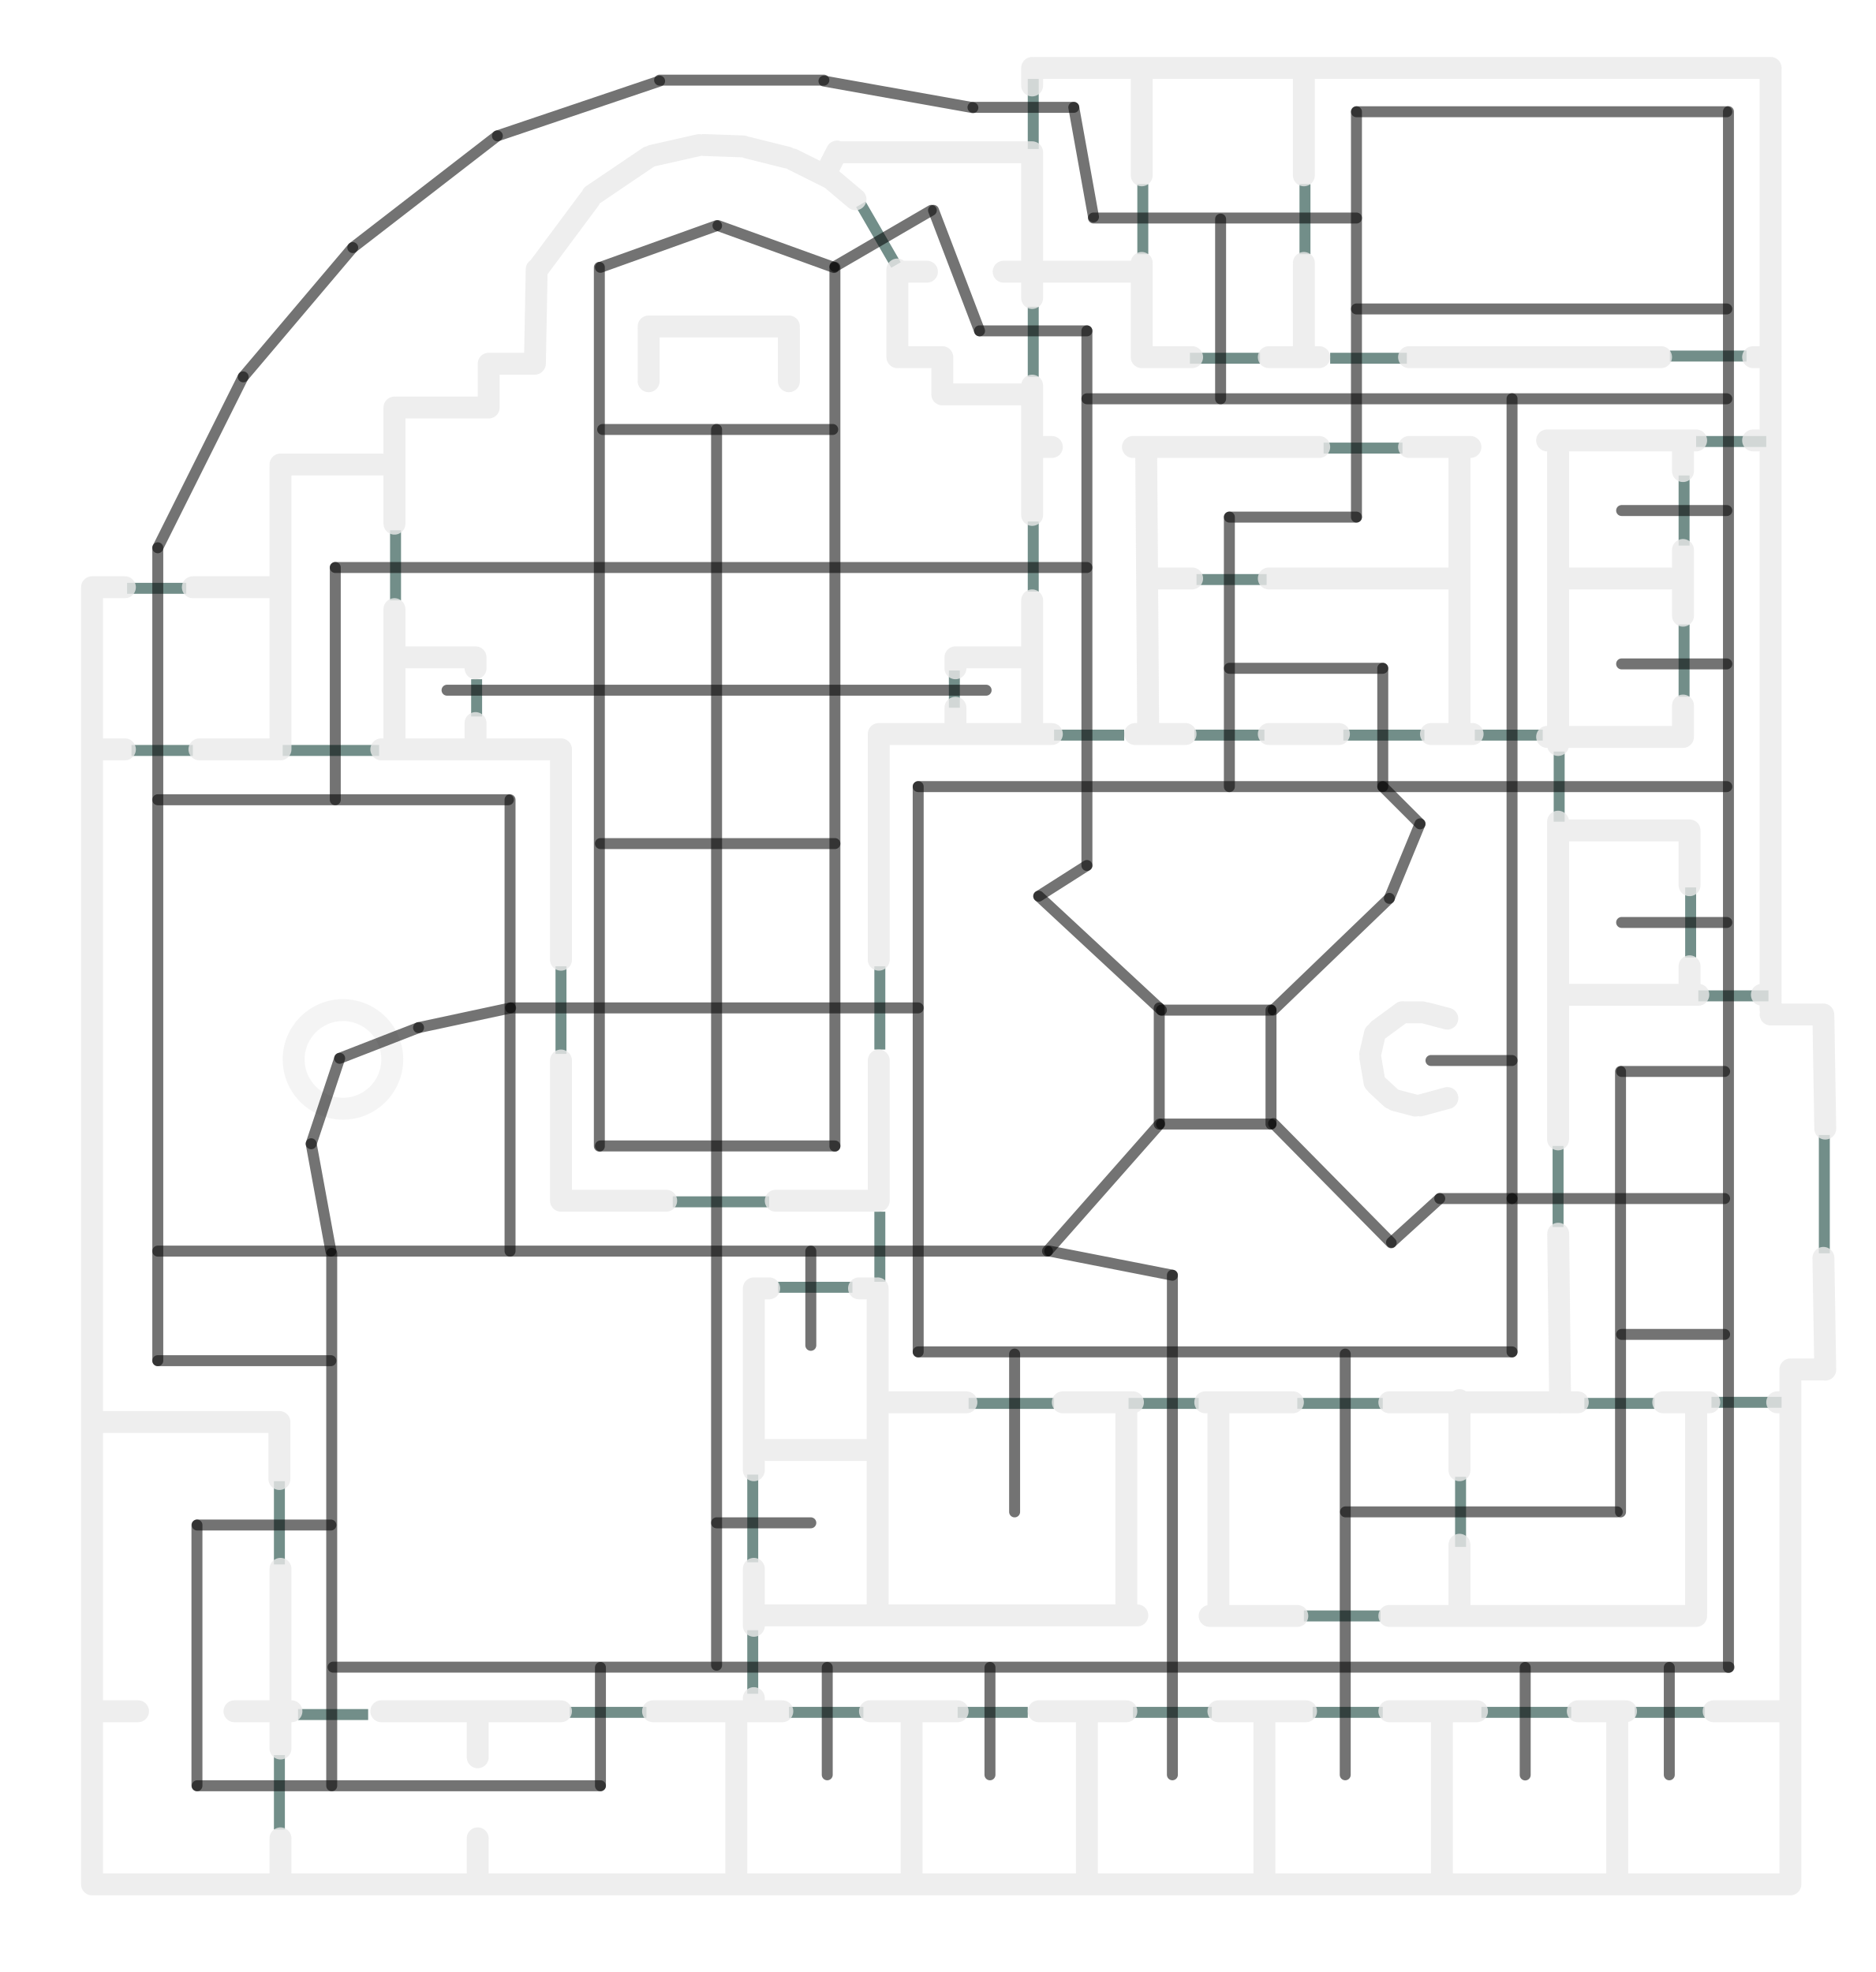
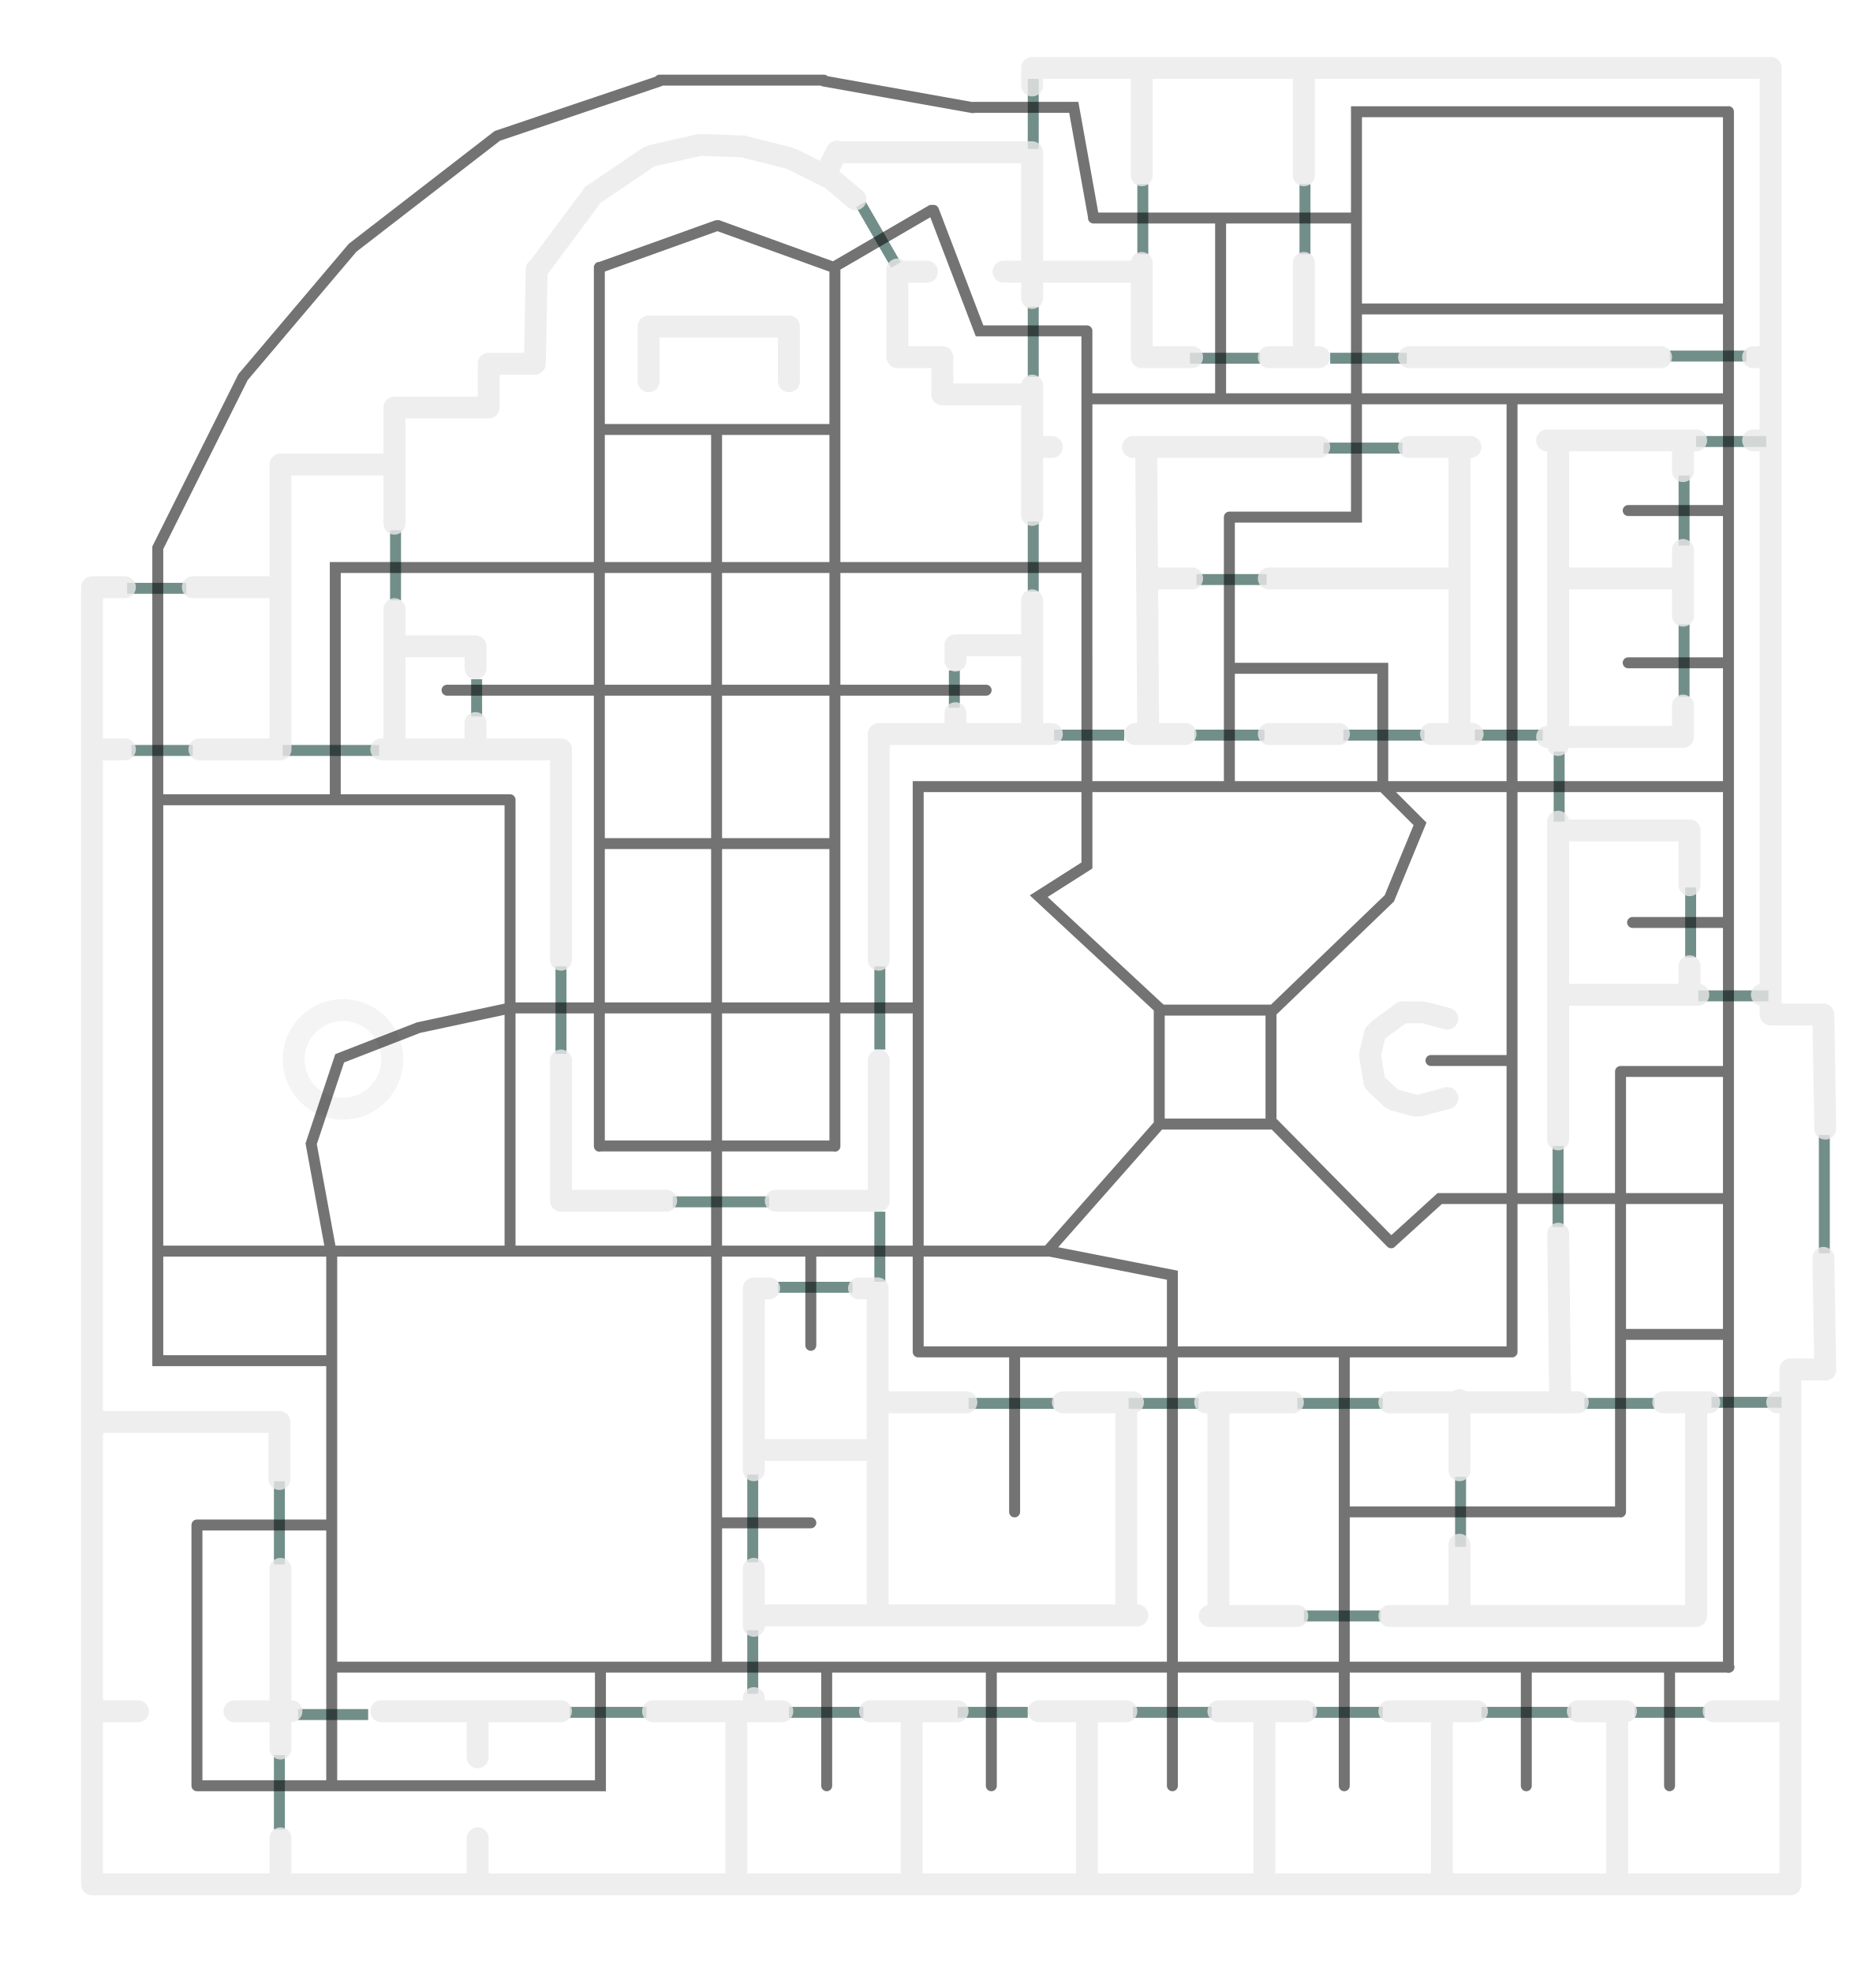
<svg xmlns="http://www.w3.org/2000/svg" width="856" height="900" viewBox="0 0 856 900" fill="none">
  <line x1="58" y1="268.5" x2="85" y2="268.5" stroke="#728E89" stroke-width="5" />
  <line x1="60" y1="342.5" x2="88" y2="342.5" stroke="#728E89" stroke-width="5" />
  <line x1="481" y1="335.5" x2="513" y2="335.5" stroke="#728E89" stroke-width="5" />
  <line x1="604" y1="204.5" x2="640" y2="204.5" stroke="#728E89" stroke-width="5" />
  <line x1="546" y1="264.5" x2="578" y2="264.5" stroke="#728E89" stroke-width="5" />
  <line x1="545" y1="335.5" x2="577" y2="335.5" stroke="#728E89" stroke-width="5" />
  <line x1="613" y1="335.5" x2="650" y2="335.5" stroke="#728E89" stroke-width="5" />
  <line x1="673" y1="335.5" x2="704" y2="335.5" stroke="#728E89" stroke-width="5" />
  <line x1="762" y1="162.5" x2="797" y2="162.5" stroke="#728E89" stroke-width="5" />
  <line x1="543" y1="163.5" x2="575" y2="163.5" stroke="#728E89" stroke-width="5" />
  <line x1="607" y1="163.5" x2="642" y2="163.5" stroke="#728E89" stroke-width="5" />
  <line x1="774" y1="201.5" x2="806" y2="201.5" stroke="#728E89" stroke-width="5" />
  <line x1="129" y1="342.5" x2="173" y2="342.5" stroke="#728E89" stroke-width="5" />
  <line x1="136" y1="782.5" x2="168" y2="782.5" stroke="#728E89" stroke-width="5" />
  <line x1="260" y1="781.5" x2="295" y2="781.5" stroke="#728E89" stroke-width="5" />
  <line x1="360" y1="781.5" x2="394" y2="781.5" stroke="#728E89" stroke-width="5" />
  <line x1="437" y1="781.5" x2="469" y2="781.5" stroke="#728E89" stroke-width="5" />
  <line x1="442" y1="640.5" x2="481" y2="640.5" stroke="#728E89" stroke-width="5" />
  <line x1="515" y1="640.5" x2="547" y2="640.5" stroke="#728E89" stroke-width="5" />
  <line x1="592" y1="640.5" x2="631" y2="640.5" stroke="#728E89" stroke-width="5" />
  <line x1="595" y1="737.5" x2="630" y2="737.5" stroke="#728E89" stroke-width="5" />
  <line x1="355" y1="587.5" x2="389" y2="587.5" stroke="#728E89" stroke-width="5" />
  <line x1="307" y1="548.5" x2="351" y2="548.5" stroke="#728E89" stroke-width="5" />
  <line x1="517" y1="781.5" x2="553" y2="781.5" stroke="#728E89" stroke-width="5" />
  <line x1="599" y1="781.5" x2="631" y2="781.5" stroke="#728E89" stroke-width="5" />
  <line x1="676" y1="781.5" x2="717" y2="781.5" stroke="#728E89" stroke-width="5" />
  <line x1="746" y1="781.5" x2="778" y2="781.5" stroke="#728E89" stroke-width="5" />
  <line x1="723" y1="640.5" x2="755" y2="640.5" stroke="#728E89" stroke-width="5" />
  <path d="M781 640H813" stroke="#728E89" stroke-width="5" />
  <line x1="775" y1="454.5" x2="807" y2="454.5" stroke="#728E89" stroke-width="5" />
  <line x1="180.5" y1="274" x2="180.5" y2="242" stroke="#728E89" stroke-width="5" />
  <line x1="401.5" y1="479" x2="401.5" y2="441" stroke="#728E89" stroke-width="5" />
  <line x1="401.5" y1="585" x2="401.5" y2="553" stroke="#728E89" stroke-width="5" />
  <path d="M711 560V523" stroke="#728E89" stroke-width="5" />
  <line x1="711.5" y1="375" x2="711.5" y2="343" stroke="#728E89" stroke-width="5" />
  <line x1="771.5" y1="437" x2="771.5" y2="405" stroke="#728E89" stroke-width="5" />
  <line x1="768.5" y1="318" x2="768.5" y2="285" stroke="#728E89" stroke-width="5" />
  <line x1="768.5" y1="249" x2="768.5" y2="217" stroke="#728E89" stroke-width="5" />
  <line x1="832.5" y1="572" x2="832.5" y2="518" stroke="#728E89" stroke-width="5" />
  <path d="M256 481V441" stroke="#728E89" stroke-width="5" />
  <line x1="127.5" y1="714" x2="127.5" y2="676" stroke="#728E89" stroke-width="5" />
  <line x1="343.5" y1="713" x2="343.5" y2="673" stroke="#728E89" stroke-width="5" />
  <line x1="343.5" y1="773.017" x2="343.5" y2="744" stroke="#728E89" stroke-width="5" />
  <line x1="666.5" y1="706" x2="666.5" y2="674" stroke="#728E89" stroke-width="5" />
  <line x1="127.5" y1="835" x2="127.5" y2="801" stroke="#728E89" stroke-width="5" />
  <line x1="217.5" y1="327" x2="217.5" y2="310" stroke="#728E89" stroke-width="5" />
  <line x1="435.5" y1="323" x2="435.5" y2="306" stroke="#728E89" stroke-width="5" />
  <line x1="471.5" y1="270" x2="471.5" y2="238" stroke="#728E89" stroke-width="5" />
  <line x1="521.5" y1="116" x2="521.5" y2="84" stroke="#728E89" stroke-width="5" />
  <line x1="471.5" y1="172" x2="471.5" y2="140" stroke="#728E89" stroke-width="5" />
  <line x1="471.5" y1="68" x2="471.5" y2="36" stroke="#728E89" stroke-width="5" />
  <line x1="595.5" y1="116" x2="595.5" y2="84" stroke="#728E89" stroke-width="5" />
  <line x1="408.857" y1="120.952" x2="392.836" y2="93.252" stroke="#728E89" stroke-width="5" />
-   <path d="M42 860.015V268.985M127.5 675.007V648.993M128 860.016V839M218 860V839M218 802V781M336 860V781M416 860V781M496 860V781M577 860V781M658 860V781M42 860H817V625M633.998 737.5H774.002M634 640H720M345.998 737.247H519M782 781H817M634 781H674M556 781H596M551.995 737.5H592.005M713 454H775M651.108 462.437L660.437 464.892M641 462H649M629.06 470.006L640.009 461.94M625.265 480.996L627.424 471.735M627.232 493.909L625.338 482.768M634.934 501.262L628.262 495.066M645.892 504.563L636.563 502.108M660.492 501.139L648.139 504.508M715 379H771V404M715 264H762M706 201H774M517 204H602M579 163H602M800 163H808M800 201H808M544 163H521V120M458 124H518M471 180H430V163H411M296 149H360M410 124H423M643 204H671M653 335H672M525 264H544M472 204H480M518 335H541M579 335H611M402 335H480M579 264H662M381.998 69.5H471.003M643 163H758M472 31H808M705.996 336.317H768.001M550 640H590M485 640H517M351 588H344V671M392 588H399M405 640H441M349.995 661.75H399.001M354 548H401V484M257 548H304M298 781H357M174 781H256M45 649H127M174 342H256V438M91 342H127M181 300H217V305M437 300H471M128 212H180M88 268H124M181 186H223V167M42 268H57M223 166H244M42 342H57M474 781H514M397 781H437M107 781H133M42 781H63M720 781H742M759 640H780M818 625H832M808 463H832M804 454H808M811 640H815M738 860V781M256 548V484M180 342V278M471 335V274M471 235V176M471 136V70M523.964 335.036L523.036 205.036M711 340V202M711 520V375M807.989 461.057V31M666 335V205M595 159V120M521 80.009V34M595 80.009V34M296 174V150M217 339V330M436 305V300M436 333V323M244.095 165.907L244.907 122.905M245.971 122.004L269.004 91.029M270.34 89.057L296.057 71.66M297.776 71.022L319.021 66.224M321.175 66.182L339.182 66.825M341.063 67.362L359.362 71.937M361.708 72.764L378.764 81.292M379.045 81.396L390.396 90.955M409.5 163.005V122.995M376.84 79.105L381.955 69.16M471 39V31M768 215V202M768 336V322M771 454V441M360 174V150M768 281V251M832.919 515.083L832.083 464.081M832.919 625.083L832.083 574.081M666 671V639M666 737V705M711.943 640.058L711.058 563.057M180 239V186M128 342V213M401 438V335M514 737V641M556 737V641M774 737V641M400.5 737.001V587.998M344 742V716M344 781V775M128 798V716" stroke="#EAEAEA" stroke-opacity="0.8" stroke-width="10" stroke-linecap="round" stroke-linejoin="round" />
+   <path d="M42 860.015V268.985M127.5 675.007V648.993M128 860.016V839M218 860V839M218 802V781M336 860V781M416 860V781M496 860V781M577 860V781M658 860V781M42 860H817V625M633.998 737.5H774.002M634 640H720M345.998 737.247H519M782 781H817M634 781H674M556 781H596M551.995 737.5H592.005M713 454H775M651.108 462.437L660.437 464.892M641 462H649M629.06 470.006L640.009 461.94M625.265 480.996L627.424 471.735M627.232 493.909L625.338 482.768M634.934 501.262L628.262 495.066M645.892 504.563L636.563 502.108M660.492 501.139L648.139 504.508M715 379H771V404M715 264H762M706 201H774M517 204H602M579 163H602M800 163H808M800 201H808M544 163H521V120M458 124H518M471 180H430V163H411M296 149H360M410 124H423M643 204H671M653 335H672M525 264H544M472 204H480M518 335H541M579 335H611M402 335H480M579 264H662M381.998 69.5H471.003M643 163H758M472 31H808M705.996 336.317H768.001M550 640H590M485 640H517M351 588H344V671M392 588H399M405 640H441M349.995 661.75H399.001M354 548H401V484M257 548H304M298 781H357M174 781H256M45 649H127M174 342H256V438M91 342H127M181.5 295H217V305M471 294.5H436V301.5M128 212H180M88 268H124M181 186H223V167M42 268H57M223 166H244M42 342H57M474 781H514M397 781H437M107 781H133M42 781H63M720 781H742M759 640H780M818 625H832M808 463H832M804 454H808M811 640H815M738 860V781M256 548V484M180 342V278M471 335V274M471 235V176M471 136V70M523.964 335.036L523.036 205.036M711 340V202M711 520V375M807.989 461.057V31M666 335V205M595 159V120M521 80.009V34M595 80.009V34M296 174V150M217 339V330M436 333V325.5M244.095 165.907L244.907 122.905M245.971 122.004L269.004 91.029M270.34 89.057L296.057 71.66M297.776 71.022L319.021 66.224M321.175 66.182L339.182 66.825M341.063 67.362L359.362 71.937M361.708 72.764L378.764 81.292M379.045 81.396L390.396 90.955M409.5 163.005V122.995M376.84 79.105L381.955 69.16M471 39V31M768 215V202M768 336V322M771 454V441M360 174V150M768 281V251M832.919 515.083L832.083 464.081M832.919 625.083L832.083 574.081M666 671V639M666 737V705M711.943 640.058L711.058 563.057M180 239V186M128 342V213M401 438V335M514 737V641M556 737V641M774 737V641M400.5 737.001V587.998M344 742V716M344 781V775M128 798V716" stroke="#EAEAEA" stroke-opacity="0.8" stroke-width="10" stroke-linecap="round" stroke-linejoin="round" />
  <circle cx="156.5" cy="483.5" r="22.5" stroke="#EAEAEA" stroke-opacity="0.5" stroke-width="10" />
-   <path d="M788.75 761V50.94" stroke="black" stroke-opacity="0.55" stroke-width="5" stroke-linecap="round" />
-   <path d="M689.995 617.009V181.97" stroke="black" stroke-opacity="0.55" stroke-width="5" stroke-linecap="round" />
-   <path d="M739.5 690.043V488.999" stroke="black" stroke-opacity="0.55" stroke-width="5" stroke-linecap="round" />
-   <path d="M613.875 810V617.988" stroke="black" stroke-opacity="0.55" stroke-width="5" stroke-linecap="round" />
-   <path d="M696 810.075V761" stroke="black" stroke-opacity="0.55" stroke-width="5" stroke-linecap="round" />
-   <path d="M761.75 810.007V760.999" stroke="black" stroke-opacity="0.55" stroke-width="5" stroke-linecap="round" />
-   <path d="M451.75 810.007V760.999" stroke="black" stroke-opacity="0.55" stroke-width="5" stroke-linecap="round" />
-   <path d="M463 690.014V617.986" stroke="black" stroke-opacity="0.55" stroke-width="5" stroke-linecap="round" />
-   <path d="M370 614V571" stroke="black" stroke-opacity="0.55" stroke-width="5" stroke-linecap="round" />
-   <path d="M151 571L142 522" stroke="black" stroke-opacity="0.55" stroke-width="5" stroke-linecap="round" />
-   <path d="M142 522L155 483" stroke="black" stroke-opacity="0.55" stroke-width="5" stroke-linecap="round" />
-   <path d="M155 483L191 469" stroke="black" stroke-opacity="0.55" stroke-width="5" stroke-linecap="round" />
-   <path d="M191 469L233 460" stroke="black" stroke-opacity="0.55" stroke-width="5" stroke-linecap="round" />
-   <path d="M580 513V461" stroke="black" stroke-opacity="0.55" stroke-width="5" stroke-linecap="round" />
-   <path d="M529 513.078V460" stroke="black" stroke-opacity="0.55" stroke-width="5" stroke-linecap="round" />
-   <path d="M377.5 810.005V760.995" stroke="black" stroke-opacity="0.55" stroke-width="5" stroke-linecap="round" />
-   <path d="M274 815V761" stroke="black" stroke-opacity="0.55" stroke-width="5" stroke-linecap="round" />
-   <path d="M89.873 815V695.997" stroke="black" stroke-opacity="0.55" stroke-width="5" stroke-linecap="round" />
-   <path d="M151.374 815.003V572" stroke="black" stroke-opacity="0.55" stroke-width="5" stroke-linecap="round" />
-   <path d="M72 621L72 250" stroke="black" stroke-opacity="0.55" stroke-width="5" stroke-linecap="round" />
-   <path d="M232.749 571V364.999" stroke="black" stroke-opacity="0.55" stroke-width="5" stroke-linecap="round" />
-   <path d="M153 365V259" stroke="black" stroke-opacity="0.55" stroke-width="5" stroke-linecap="round" />
-   <path d="M273.5 523.107V122" stroke="black" stroke-opacity="0.55" stroke-width="5" stroke-linecap="round" />
-   <path d="M381 523.108V122" stroke="black" stroke-opacity="0.55" stroke-width="5" stroke-linecap="round" />
-   <path d="M419 617V359" stroke="black" stroke-opacity="0.55" stroke-width="5" stroke-linecap="round" />
-   <path d="M496 395L495.986 150.996" stroke="black" stroke-opacity="0.55" stroke-width="5" stroke-linecap="round" />
-   <path d="M561 359.008V235.992" stroke="black" stroke-opacity="0.55" stroke-width="5" stroke-linecap="round" />
-   <path d="M557 182V100" stroke="black" stroke-opacity="0.55" stroke-width="5" stroke-linecap="round" />
-   <path d="M619 236V51" stroke="black" stroke-opacity="0.55" stroke-width="5" stroke-linecap="round" />
-   <path d="M631 359V305" stroke="black" stroke-opacity="0.55" stroke-width="5" stroke-linecap="round" />
-   <path d="M499 99L490 49" stroke="black" stroke-opacity="0.55" stroke-width="5" stroke-linecap="round" />
-   <path d="M327 760V196" stroke="black" stroke-opacity="0.55" stroke-width="5" stroke-linecap="round" />
-   <path d="M789 760.877H152" stroke="black" stroke-opacity="0.55" stroke-width="5" stroke-linecap="round" />
-   <path d="M274 815H90" stroke="black" stroke-opacity="0.55" stroke-width="5" stroke-linecap="round" />
-   <path d="M151 696H90" stroke="black" stroke-opacity="0.55" stroke-width="5" stroke-linecap="round" />
-   <path d="M151 621H72" stroke="black" stroke-opacity="0.55" stroke-width="5" stroke-linecap="round" />
-   <path d="M478 571L72 571" stroke="black" stroke-opacity="0.55" stroke-width="5" stroke-linecap="round" />
-   <path d="M690 616.979H418.997" stroke="black" stroke-opacity="0.55" stroke-width="5" stroke-linecap="round" />
-   <path d="M738 690H614" stroke="black" stroke-opacity="0.55" stroke-width="5" stroke-linecap="round" />
-   <path d="M787 547H690" stroke="black" stroke-opacity="0.55" stroke-width="5" stroke-linecap="round" />
-   <path d="M788 359L419 359" stroke="black" stroke-opacity="0.55" stroke-width="5" stroke-linecap="round" />
-   <path d="M788 182L496 182" stroke="black" stroke-opacity="0.55" stroke-width="5" stroke-linecap="round" />
-   <path d="M788 141H619" stroke="black" stroke-opacity="0.55" stroke-width="5" stroke-linecap="round" />
-   <path d="M788 51L619 51" stroke="black" stroke-opacity="0.55" stroke-width="5" stroke-linecap="round" />
-   <path d="M381 523H274" stroke="black" stroke-opacity="0.55" stroke-width="5" stroke-linecap="round" />
-   <path d="M381 385H274" stroke="black" stroke-opacity="0.55" stroke-width="5" stroke-linecap="round" />
-   <path d="M232 365L72 365" stroke="black" stroke-opacity="0.55" stroke-width="5" stroke-linecap="round" />
-   <path d="M380 196H275" stroke="black" stroke-opacity="0.55" stroke-width="5" stroke-linecap="round" />
-   <path d="M419 460L233 460" stroke="black" stroke-opacity="0.55" stroke-width="5" stroke-linecap="round" />
-   <path d="M450 315L204 315" stroke="black" stroke-opacity="0.55" stroke-width="5" stroke-linecap="round" />
-   <path d="M496 259H153" stroke="black" stroke-opacity="0.55" stroke-width="5" stroke-linecap="round" />
-   <path d="M787 609H740" stroke="black" stroke-opacity="0.55" stroke-width="5" stroke-linecap="round" />
-   <path d="M787 489H740" stroke="black" stroke-opacity="0.55" stroke-width="5" stroke-linecap="round" />
-   <path d="M788 421H740" stroke="black" stroke-opacity="0.55" stroke-width="5" stroke-linecap="round" />
-   <path d="M690 484H653" stroke="black" stroke-opacity="0.55" stroke-width="5" stroke-linecap="round" />
-   <path d="M788 303H740" stroke="black" stroke-opacity="0.55" stroke-width="5" stroke-linecap="round" />
-   <path d="M788 233H740" stroke="black" stroke-opacity="0.55" stroke-width="5" stroke-linecap="round" />
-   <path d="M496 151H447" stroke="black" stroke-opacity="0.55" stroke-width="5" stroke-linecap="round" />
-   <path d="M490 49L444 49" stroke="black" stroke-opacity="0.55" stroke-width="5" stroke-linecap="round" />
-   <path d="M327 103L274 122" stroke="black" stroke-opacity="0.55" stroke-width="5" stroke-linecap="round" />
-   <path d="M425 96L381 121.611" stroke="black" stroke-opacity="0.55" stroke-width="5" stroke-linecap="round" />
-   <path d="M380.59 122.083L327.64 102.942" stroke="black" stroke-opacity="0.55" stroke-width="5" stroke-linecap="round" />
-   <path d="M443.949 49.141L376 37" stroke="black" stroke-opacity="0.55" stroke-width="5" stroke-linecap="round" />
-   <path d="M375.953 36.571L300.996 36.571" stroke="black" stroke-opacity="0.55" stroke-width="5" stroke-linecap="round" />
-   <path d="M301 37L227 62" stroke="black" stroke-opacity="0.55" stroke-width="5" stroke-linecap="round" />
-   <path d="M226.958 62L161 113" stroke="black" stroke-opacity="0.55" stroke-width="5" stroke-linecap="round" />
-   <path d="M160.958 113L111 172" stroke="black" stroke-opacity="0.55" stroke-width="5" stroke-linecap="round" />
-   <path d="M110.958 172L72 250" stroke="black" stroke-opacity="0.55" stroke-width="5" stroke-linecap="round" />
-   <path d="M447 151L426 96" stroke="black" stroke-opacity="0.55" stroke-width="5" stroke-linecap="round" />
-   <path d="M619 236H561" stroke="black" stroke-opacity="0.55" stroke-width="5" stroke-linecap="round" />
-   <path d="M631 305H561" stroke="black" stroke-opacity="0.55" stroke-width="5" stroke-linecap="round" />
-   <path d="M619.019 99.5L498.981 99.5" stroke="black" stroke-opacity="0.55" stroke-width="5" stroke-linecap="round" />
-   <path d="M370 695H327" stroke="black" stroke-opacity="0.55" stroke-width="5" stroke-linecap="round" />
-   <path d="M580 513H530" stroke="black" stroke-opacity="0.55" stroke-width="5" stroke-linecap="round" />
-   <path d="M535 582L479 571" stroke="black" stroke-opacity="0.55" stroke-width="5" stroke-linecap="round" />
-   <path d="M474 409L496 395" stroke="black" stroke-opacity="0.55" stroke-width="5" stroke-linecap="round" />
-   <path d="M631 359L648 376" stroke="black" stroke-opacity="0.55" stroke-width="5" stroke-linecap="round" />
-   <path d="M634 410L648 376" stroke="black" stroke-opacity="0.55" stroke-width="5" stroke-linecap="round" />
-   <path d="M690 547L657 547" stroke="black" stroke-opacity="0.55" stroke-width="5" stroke-linecap="round" />
-   <path d="M657 547L635 567" stroke="black" stroke-opacity="0.55" stroke-width="5" stroke-linecap="round" />
-   <path d="M530 461L474 409" stroke="black" stroke-opacity="0.55" stroke-width="5" stroke-linecap="round" />
-   <path d="M634.837 567.199L581.163 512.802" stroke="black" stroke-opacity="0.55" stroke-width="5" stroke-linecap="round" />
-   <path d="M478 571L529.176 513" stroke="black" stroke-opacity="0.55" stroke-width="5" stroke-linecap="round" />
-   <path d="M581 461L634 410" stroke="black" stroke-opacity="0.55" stroke-width="5" stroke-linecap="round" />
-   <path d="M580 461H530" stroke="black" stroke-opacity="0.55" stroke-width="5" stroke-linecap="round" />
-   <path d="M535 810V582" stroke="black" stroke-opacity="0.55" stroke-width="5" stroke-linecap="round" />
+   <path d="M788.75 761V50.941M689.995 617.009V181.97M739.5 690.043V488.999M613.437 815.001V617.987M696.5 815.005V760.995M761.875 815V760.999M452.375 815.007V760.992M463 690.014V617.986M370 614V571M151 571L142 522L155 483L191 469L233 460H419M529 513.078V460M377.25 815.001V760.994M274 761V815H90M89.873 815V695.997M151.374 815.003V572M232.749 571V364.999M153 365V259H496M273.5 523.107V122M381 523.108V122M419 617V359H788M495.986 150.995L496 395L474 409L530 461H580V513H530M561 359.008V235.992M557 182V100M499 99L490 49H444M327 760V196M789 760.877H152M151 696H90M151 621H72L72 250L110.958 172M72 571H478L529.176 513M690 616.979H418.997M738 690H614M787 547H657L635 567M788 182H496M788 141H619M788 51H619V236H561M381 523H274M381 385H274M232 365H72M380 196H275M450 315H204M787 609H740M787 489H740M788 421H745M690 484H653M788.006 302.5H742.994M788 233H743M496 151H447L426 96M327 103L274 122M425 96L381 121.611M380.59 122.083L327.64 102.942M443.949 49.141L376 37M375.953 36.571H300.996M301 37L227 62M226.958 62L161 113M160.958 113L111 172M561 305H631V359L648 376L634 410L581 461M619.019 99.5H498.981M370 695H327M479 571L535 582V815M634.837 567.199L581.163 512.802" stroke="black" stroke-opacity="0.55" stroke-width="5" stroke-linecap="round" />
</svg>
